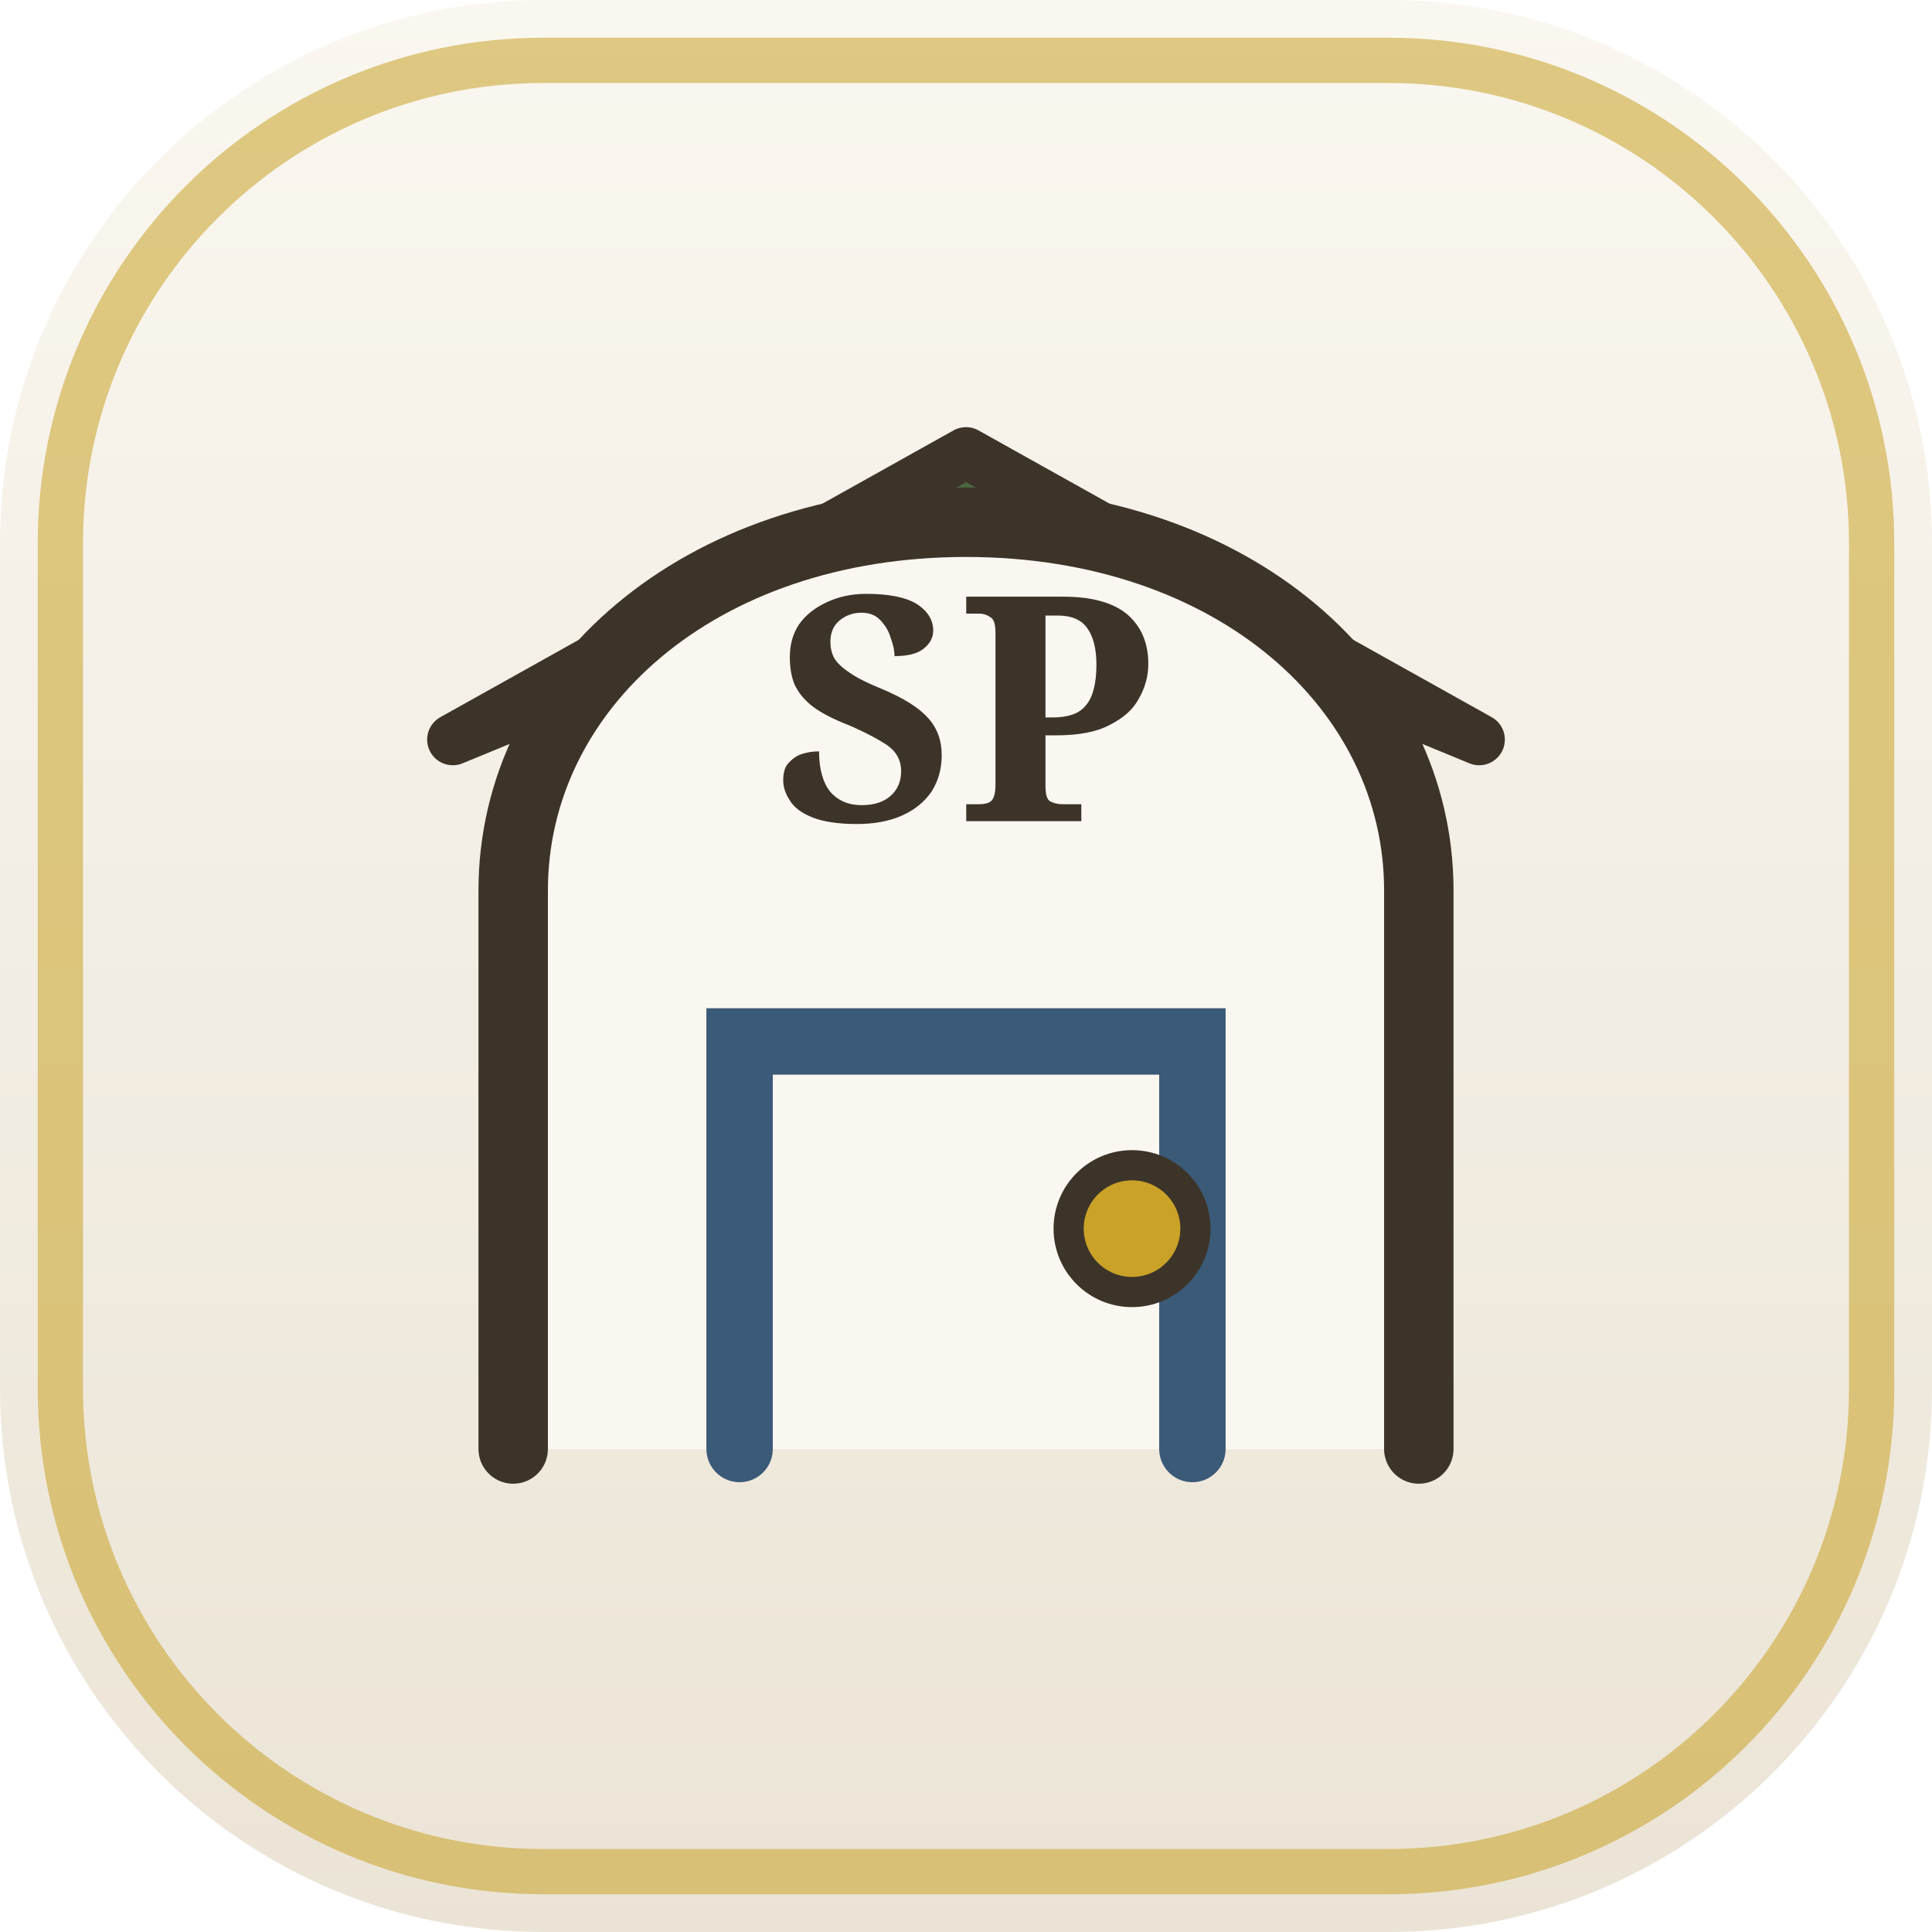
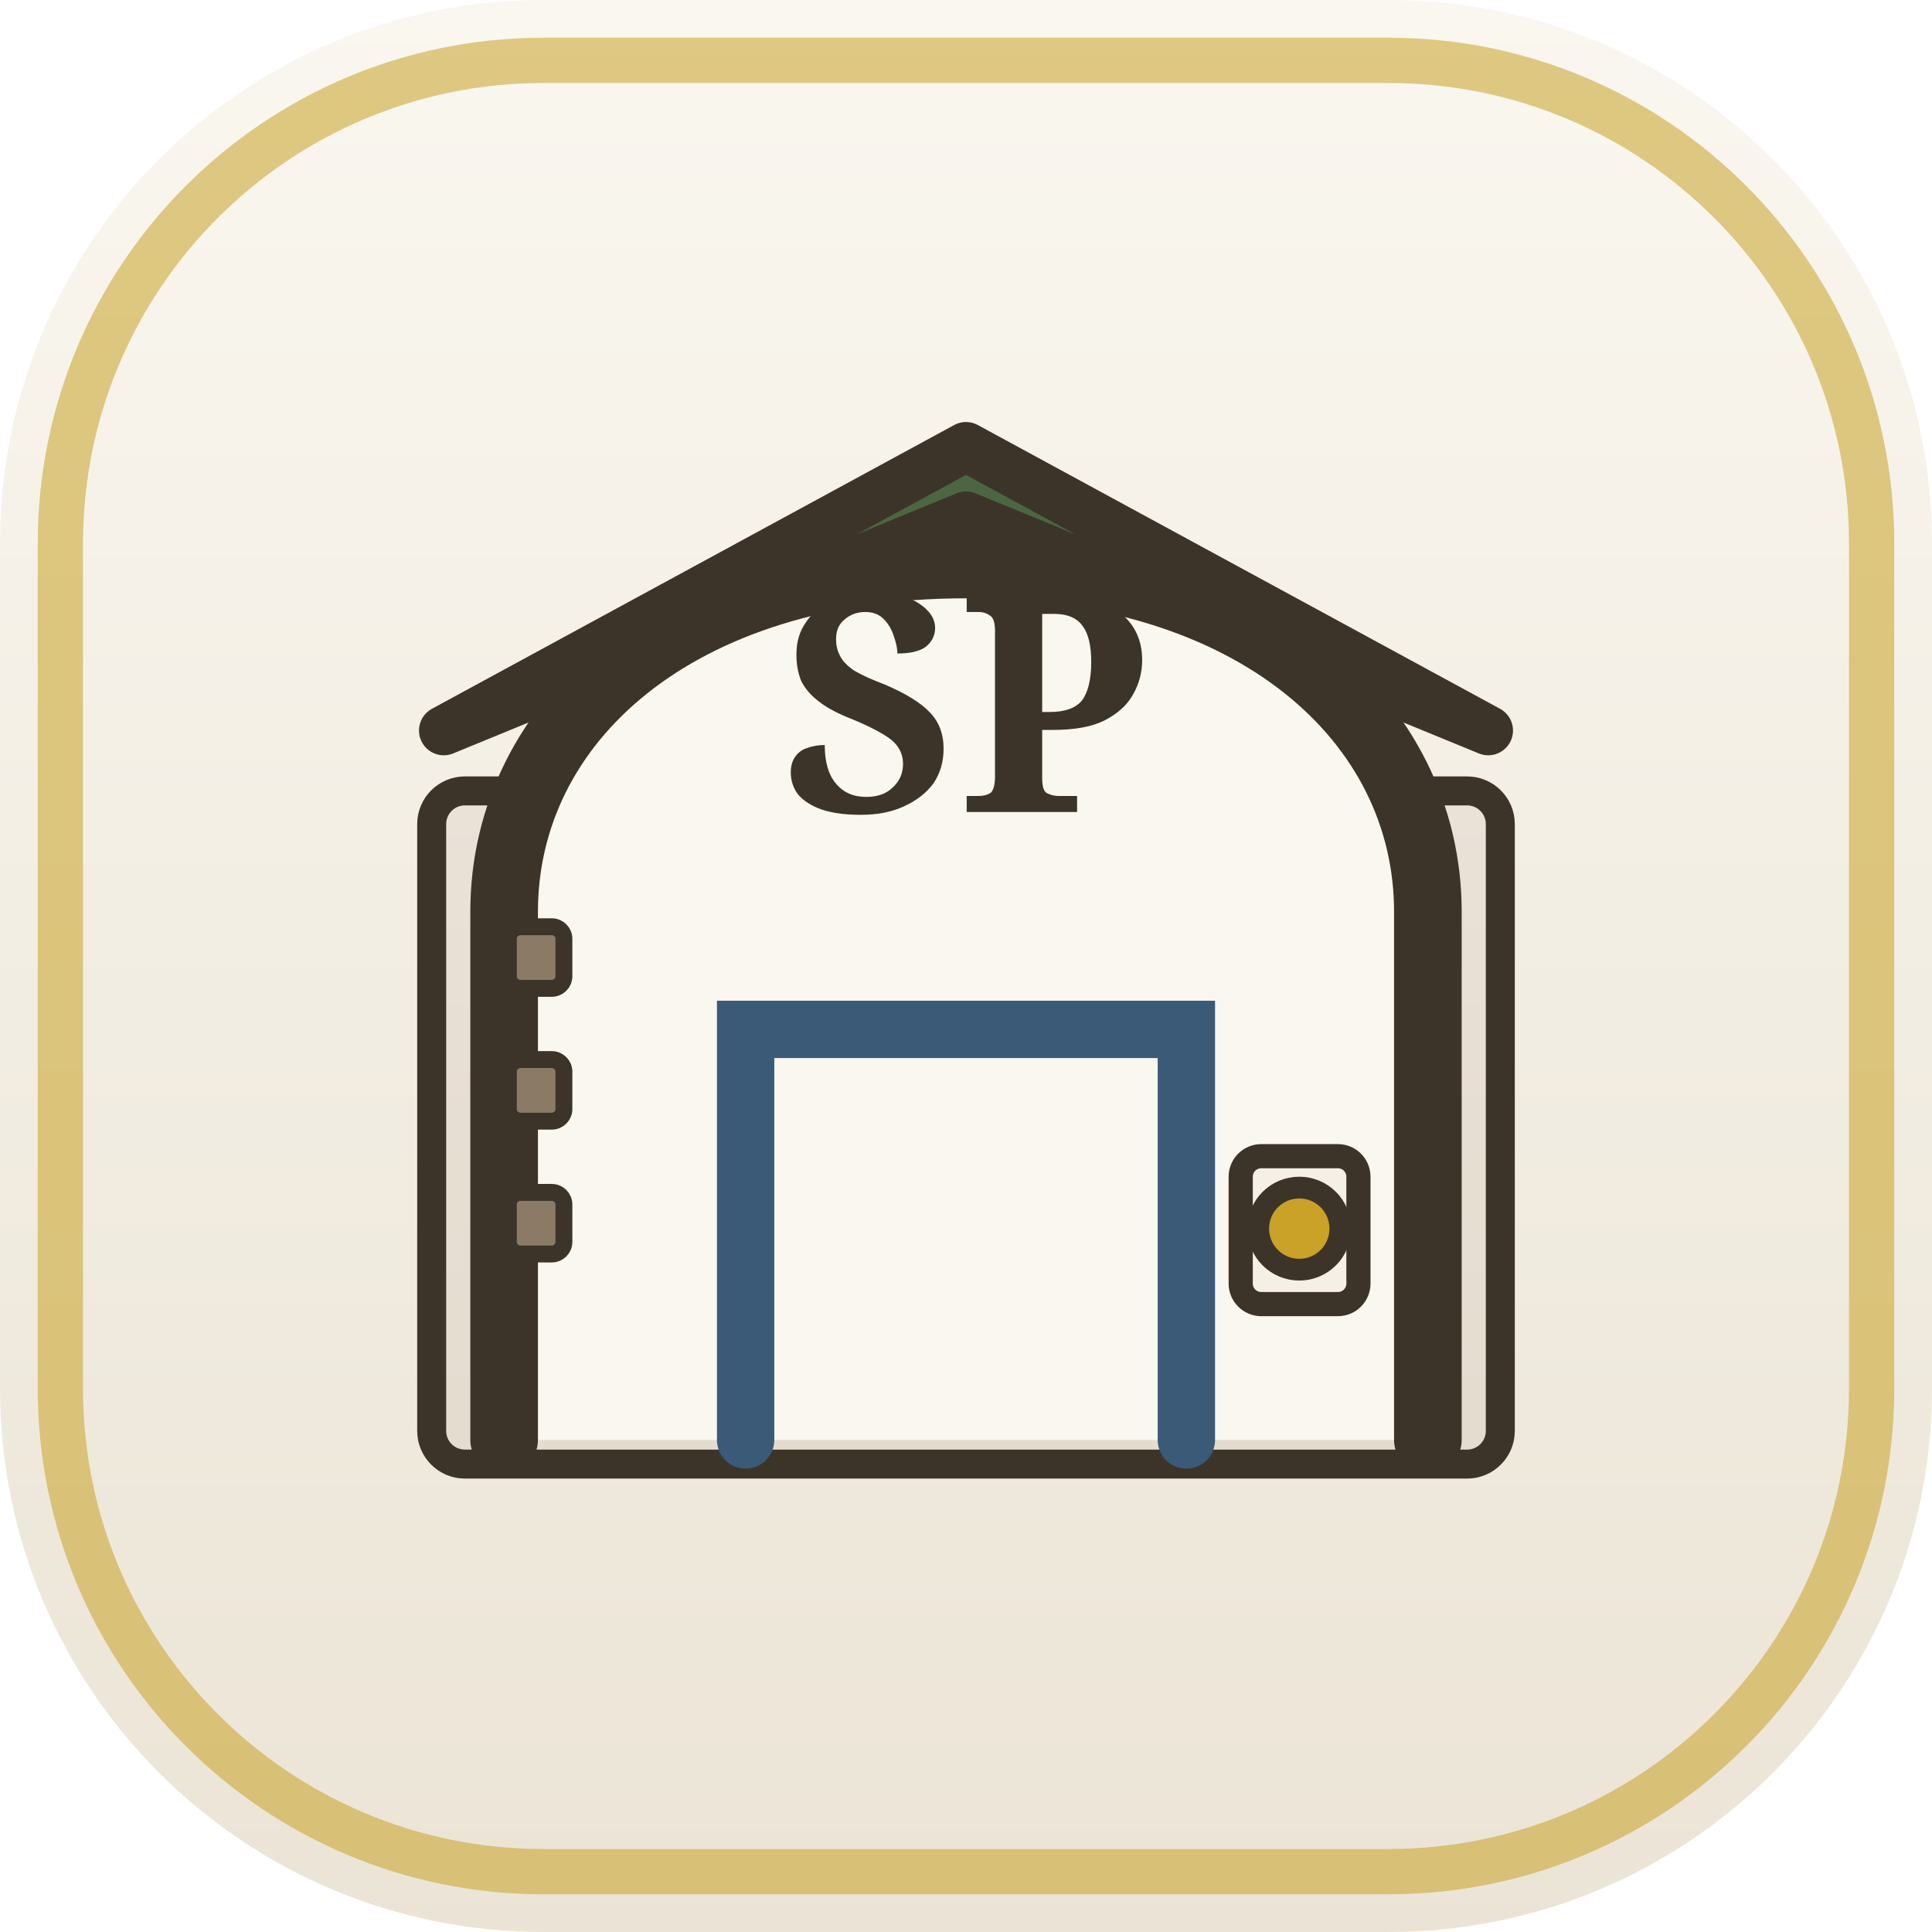
- <svg xmlns="http://www.w3.org/2000/svg" viewBox="0 0 32 32" role="img" aria-label="Simple Property Tools">
+ <svg xmlns="http://www.w3.org/2000/svg" viewBox="0 0 32 32" role="img" aria-label="Simple Property Tools greystone door mark">
  <defs>
    <linearGradient id="spt-bg" x1="0" y1="0" x2="0" y2="1">
      <stop offset="0" stop-color="#faf7f0" />
      <stop offset="1" stop-color="#ebe4d6" />
    </linearGradient>
  </defs>
  <rect width="32" height="32" rx="9" fill="url(#spt-bg)" />
  <rect x="1" y="1" width="30" height="30" rx="8" fill="none" stroke="#c9a227" stroke-width="0.75" opacity="0.55" />
-   <path d="M16 7.5 7.5 12.25 16 8.75 24.5 12.25 16 7.5z" fill="#4a6741" stroke="#3d3429" stroke-width="0.85" stroke-linejoin="round" />
-   <path d="M8.5 24V14.75c0-3.35 3.05-6.1 7.5-6.1s7.5 2.75 7.5 6.1V24" fill="#faf7f0" stroke="#3d3429" stroke-width="1.15" stroke-linecap="round" stroke-linejoin="round" />
-   <path d="M12.25 24V17.25h7.5V24" fill="none" stroke="#3b5a78" stroke-width="1.1" stroke-linecap="round" />
-   <circle cx="18.75" cy="20.35" r="1.05" fill="#c9a227" stroke="#3d3429" stroke-width="0.5" />
-   <text x="16" y="13.6" text-anchor="middle" font-family="Georgia, serif" font-size="5.2" font-weight="700" fill="#3d3429">SP</text>
+   <path d="M16 7.4 7.35 12.1 16 8.55 24.65 12.1 16 7.4z" fill="#4a6741" stroke="#3d3429" stroke-width="0.82" stroke-linejoin="round" />
+   <rect x="7.15" y="13.1" width="17.7" height="11.15" rx="0.55" fill="#7a4038" fill-opacity="0.08" stroke="#3d3429" stroke-width="0.48" />
+   <path d="M8.35 23.85V15.1c0-3.15 2.85-5.75 7.65-5.75s7.65 2.6 7.65 5.75v8.75" fill="#faf7f0" stroke="#3d3429" stroke-width="1.12" stroke-linecap="round" stroke-linejoin="round" />
+   <path d="M8.35 23.85V15.1c0-3.15 2.85-5.75 7.65-5.75s7.65 2.6 7.65 5.75v8.75" fill="none" stroke="#3d3429" stroke-width="0.42" stroke-opacity="0.35" />
+   <g class="door-hinge" fill="#8a7a66" stroke="#3d3429" stroke-width="0.28">
+     <rect x="8.42" y="15.35" width="0.92" height="1.02" rx="0.2" />
+     <rect x="8.42" y="17.55" width="0.92" height="1.02" rx="0.2" />
+     <rect x="8.42" y="19.75" width="0.92" height="1.02" rx="0.2" />
+   </g>
+   <path d="M12.35 23.85V17.05h7.3V23.85" fill="none" stroke="#3b5a78" stroke-width="0.95" stroke-linecap="round" />
+   <g class="door-rim-lock">
+     <rect x="20.55" y="19.15" width="1.95" height="2.45" rx="0.34" fill="#f4f0e6" stroke="#3d3429" stroke-width="0.4" />
+     <circle cx="21.52" cy="20.35" r="0.68" fill="#c9a227" stroke="#3d3429" stroke-width="0.36" />
+   </g>
+   <text x="16" y="13.45" text-anchor="middle" font-family="Georgia, serif" font-size="5" font-weight="700" fill="#3d3429">SP</text>
</svg>
